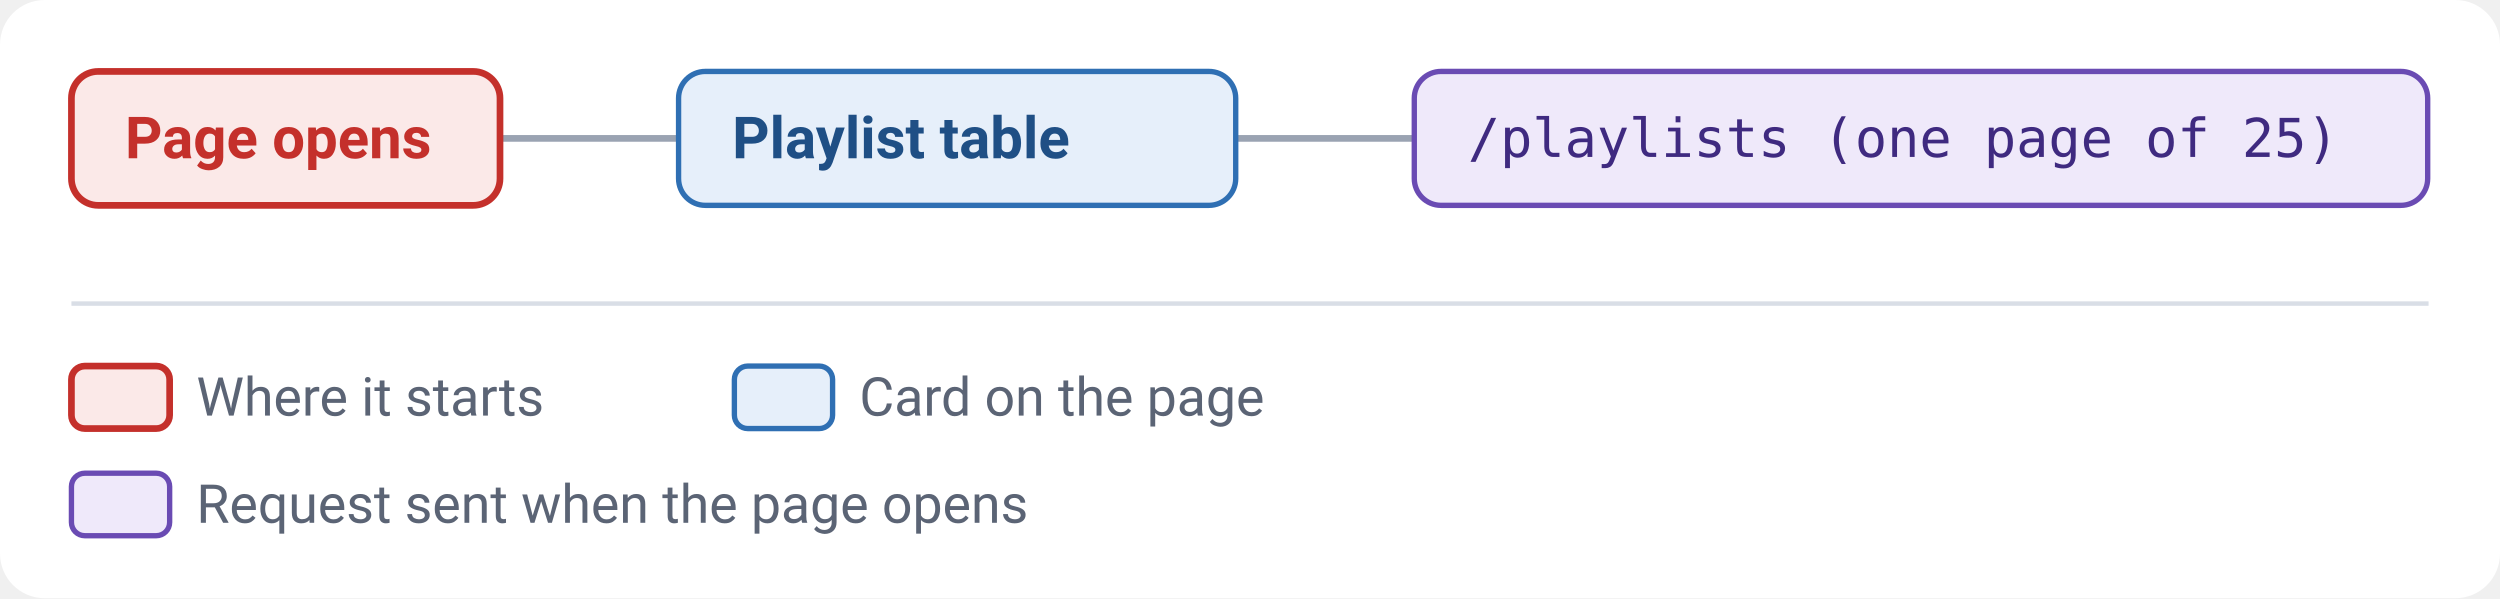
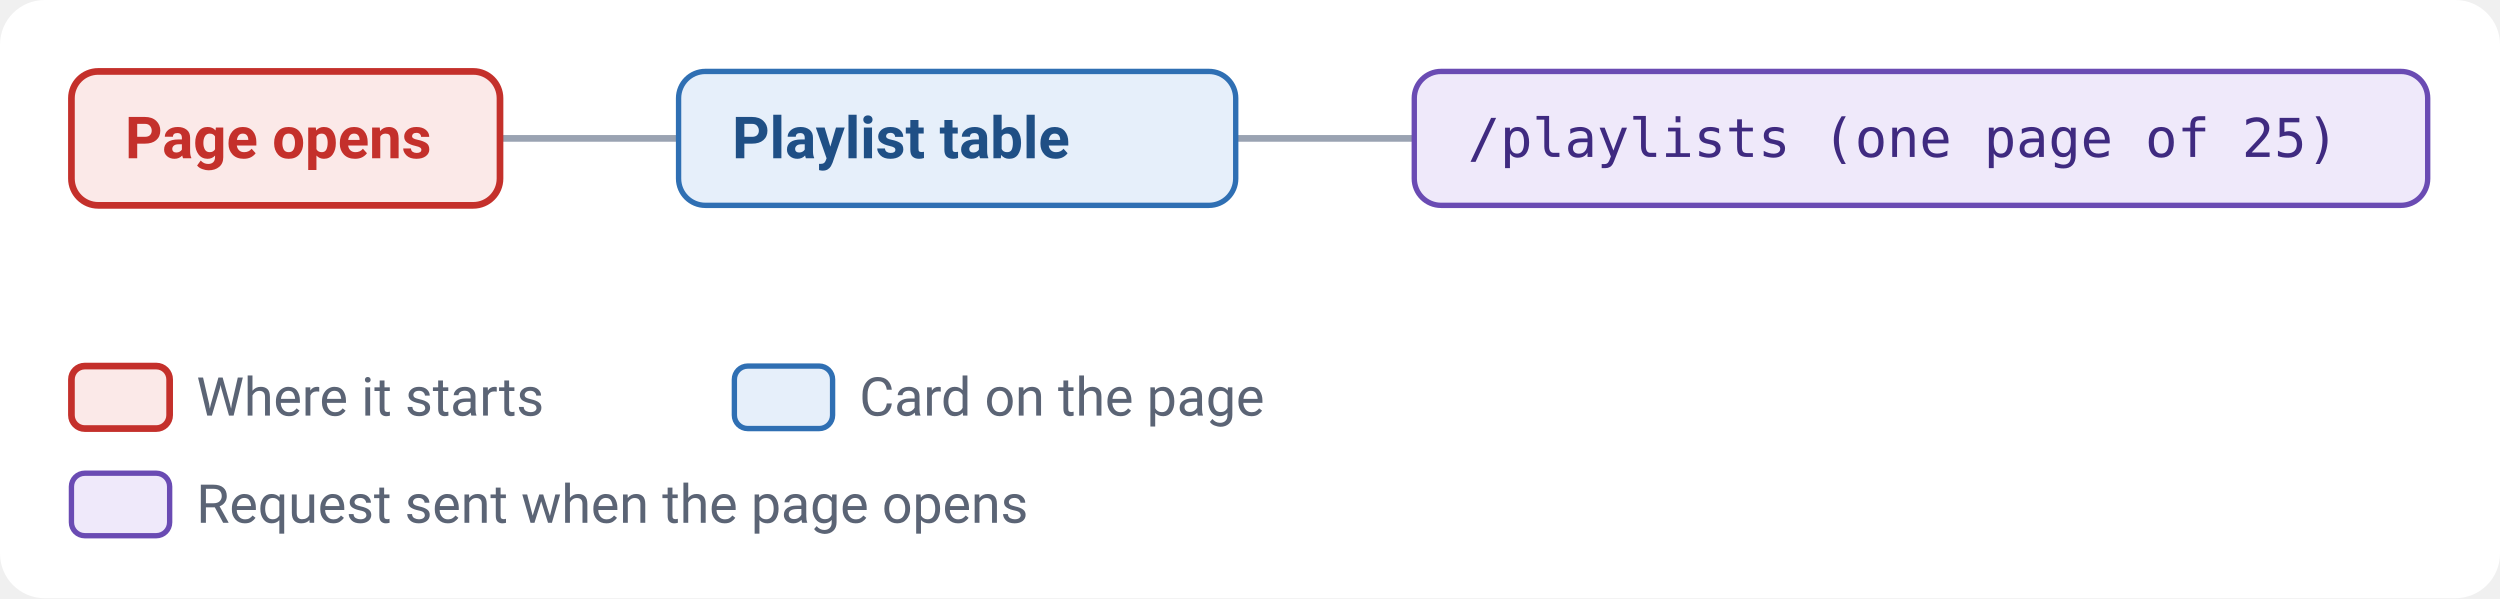
<svg xmlns="http://www.w3.org/2000/svg" width="560" height="134" viewBox="0 0 560 134" role="img" aria-label="Requests sent when the Playlists page opens">
  <style>
  .bg { fill: #ffffff; }
  text { font-family: system-ui, -apple-system, "Segoe UI", Roboto, Arial, sans-serif; font-size: 13px; dominant-baseline: central; }
  .mono { font-family: ui-monospace, SFMono-Regular, Menlo, Consolas, monospace; font-size: 12px; }
  .edge { fill: none; stroke: #9aa3b2; stroke-width: 1.5; }
  .edge-label { font-size: 11.5px; font-style: italic; fill: #5b6475; }
  .root rect { fill: #fbe9e8; stroke: #c4302b; stroke-width: 1.5; } .root text { fill: #c4302b; font-weight: 700; }
  .card rect { fill: #e6effa; stroke: #2f6fb3; stroke-width: 1.2; } .card text { fill: #1f4f85; font-weight: 600; }
  .sub rect { fill: #f3f7fc; stroke: #7da3cf; stroke-width: 1; stroke-dasharray: 4 3; } .sub text { fill: #1f4f85; }
  .ep rect { fill: #efe9fa; stroke: #6a4bb3; stroke-width: 1.2; } .ep text { fill: #3f2a80; }
  .ep-tab rect { fill: #fff4d6; stroke: #b08b3a; stroke-width: 1.2; stroke-dasharray: 5 3; } .ep-tab text { fill: #6b4f00; }
  .ep-after rect { fill: #ffffff; stroke: #6a4bb3; stroke-width: 1.2; stroke-dasharray: 5 3; } .ep-after text { fill: #3f2a80; }
  @media (prefers-color-scheme: dark) {
    .bg { fill: #1a1f27; } .edge { stroke: #5b6475; } .edge-label { fill: #9aa3b2; }
    .root rect { fill: #3a1e1d; stroke: #ff6b63; } .root text { fill: #ff8a80; }
    .card rect { fill: #1b2a3d; stroke: #7db3ef; } .card text { fill: #a9cdf5; }
    .sub rect { fill: #17212e; stroke: #4f79a8; } .sub text { fill: #a9cdf5; }
    .ep rect { fill: #2a2340; stroke: #b9a2f5; } .ep text { fill: #d6c9fb; }
    .ep-tab rect { fill: #362d12; stroke: #c9a24a; } .ep-tab text { fill: #f2d98a; }
    .ep-after rect { fill: #1a1f27; stroke: #b9a2f5; } .ep-after text { fill: #d6c9fb; }
  }
  .legend-text { font-size: 12px; fill: #5b6475; }
-   .legend-rule { stroke: #d9dee6; stroke-width: 1; }
-   @media (prefers-color-scheme: dark) { .legend-text { fill: #9aa3b2; } .legend-rule { stroke: #2f3744; } }
+   @media (prefers-color-scheme: dark) { .legend-text { fill: #9aa3b2; } }
</style>
  <rect class="bg" width="560" height="134" rx="10" />
  <path class="edge" d="M276.8,31.0 H294.8 V31.0 H316.8" />
  <path class="edge" d="M112.0,31.0 H130.0 V31.0 H152.0" />
  <g class="ep">
    <rect x="316.8" y="16.0" width="227.0" height="30" rx="6" />
    <text class="mono" x="328.8" y="31.0">/playlists  (one page of 25)</text>
  </g>
  <g class="card">
    <rect x="152.0" y="16.0" width="124.8" height="30" rx="6" />
    <text x="164.0" y="31.0">Playlist table</text>
  </g>
  <g class="root">
    <rect x="16.0" y="16.0" width="96.0" height="30" rx="6" />
    <text x="28.0" y="31.0">Page opens</text>
  </g>
-   <line class="legend-rule" x1="16" y1="68.0" x2="544.0" y2="68.0" />
  <g class="root">
    <rect x="16.0" y="82.0" width="22" height="14" rx="3" />
  </g>
  <text class="legend-text" x="44.0" y="89.0">Where it starts</text>
  <g class="card">
    <rect x="164.5" y="82.0" width="22" height="14" rx="3" />
  </g>
  <text class="legend-text" x="192.5" y="89.0">Card on the page</text>
  <g class="ep">
    <rect x="16.0" y="106.0" width="22" height="14" rx="3" />
  </g>
  <text class="legend-text" x="44.0" y="113.0">Request sent when the page opens</text>
</svg>
